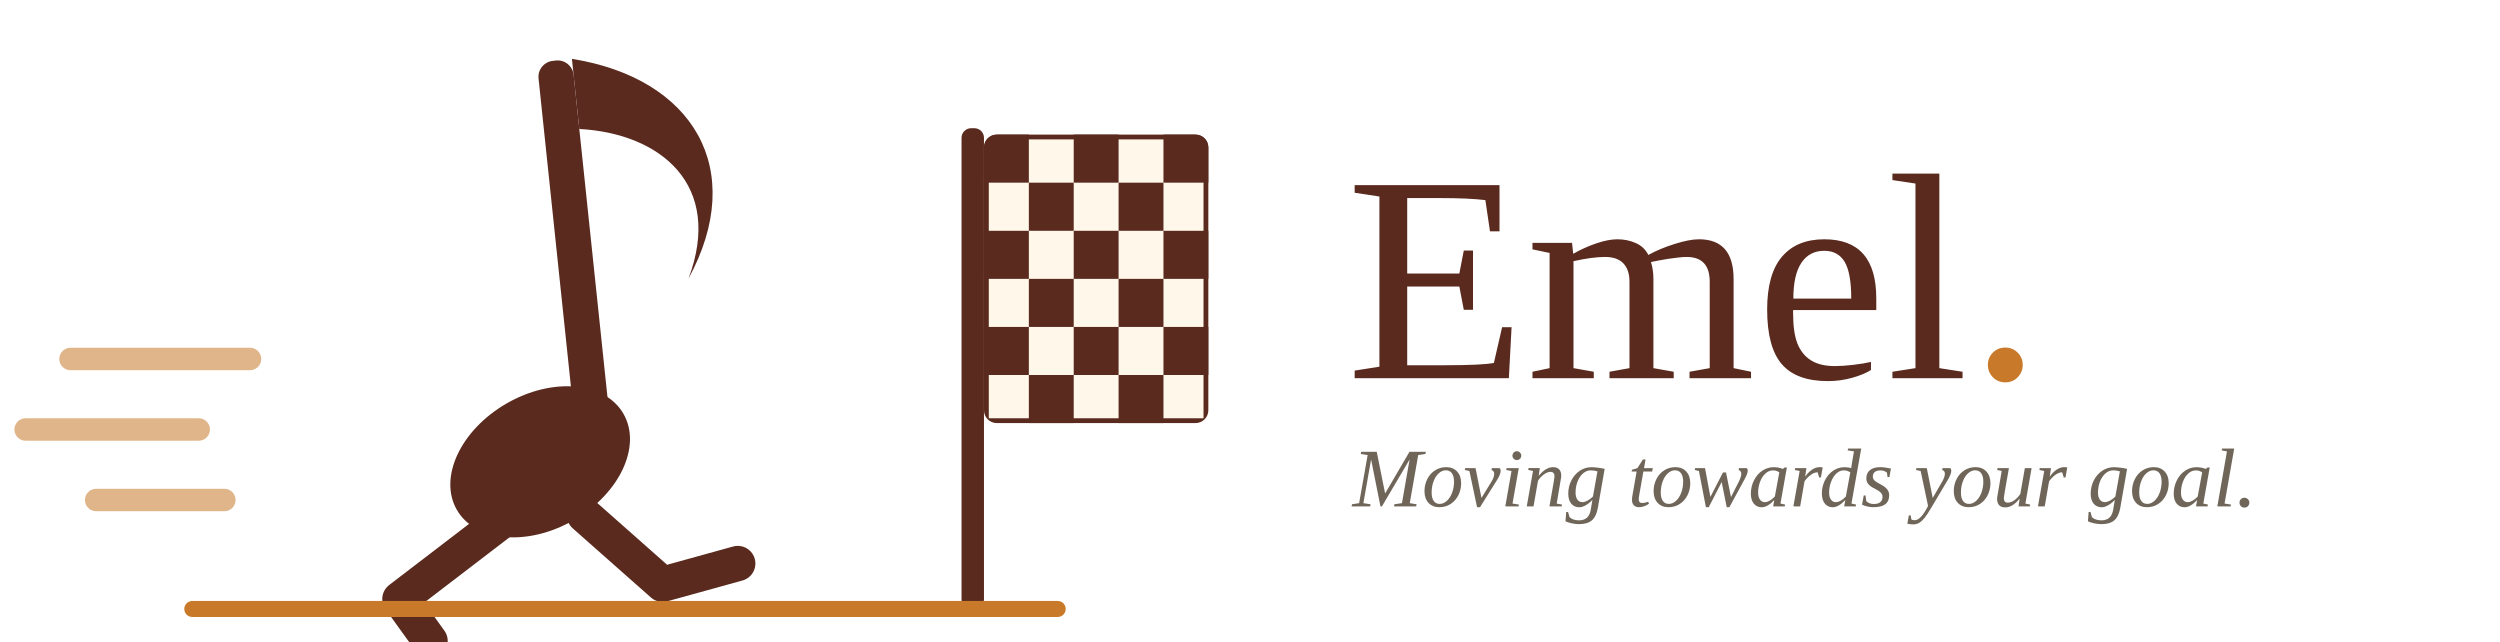
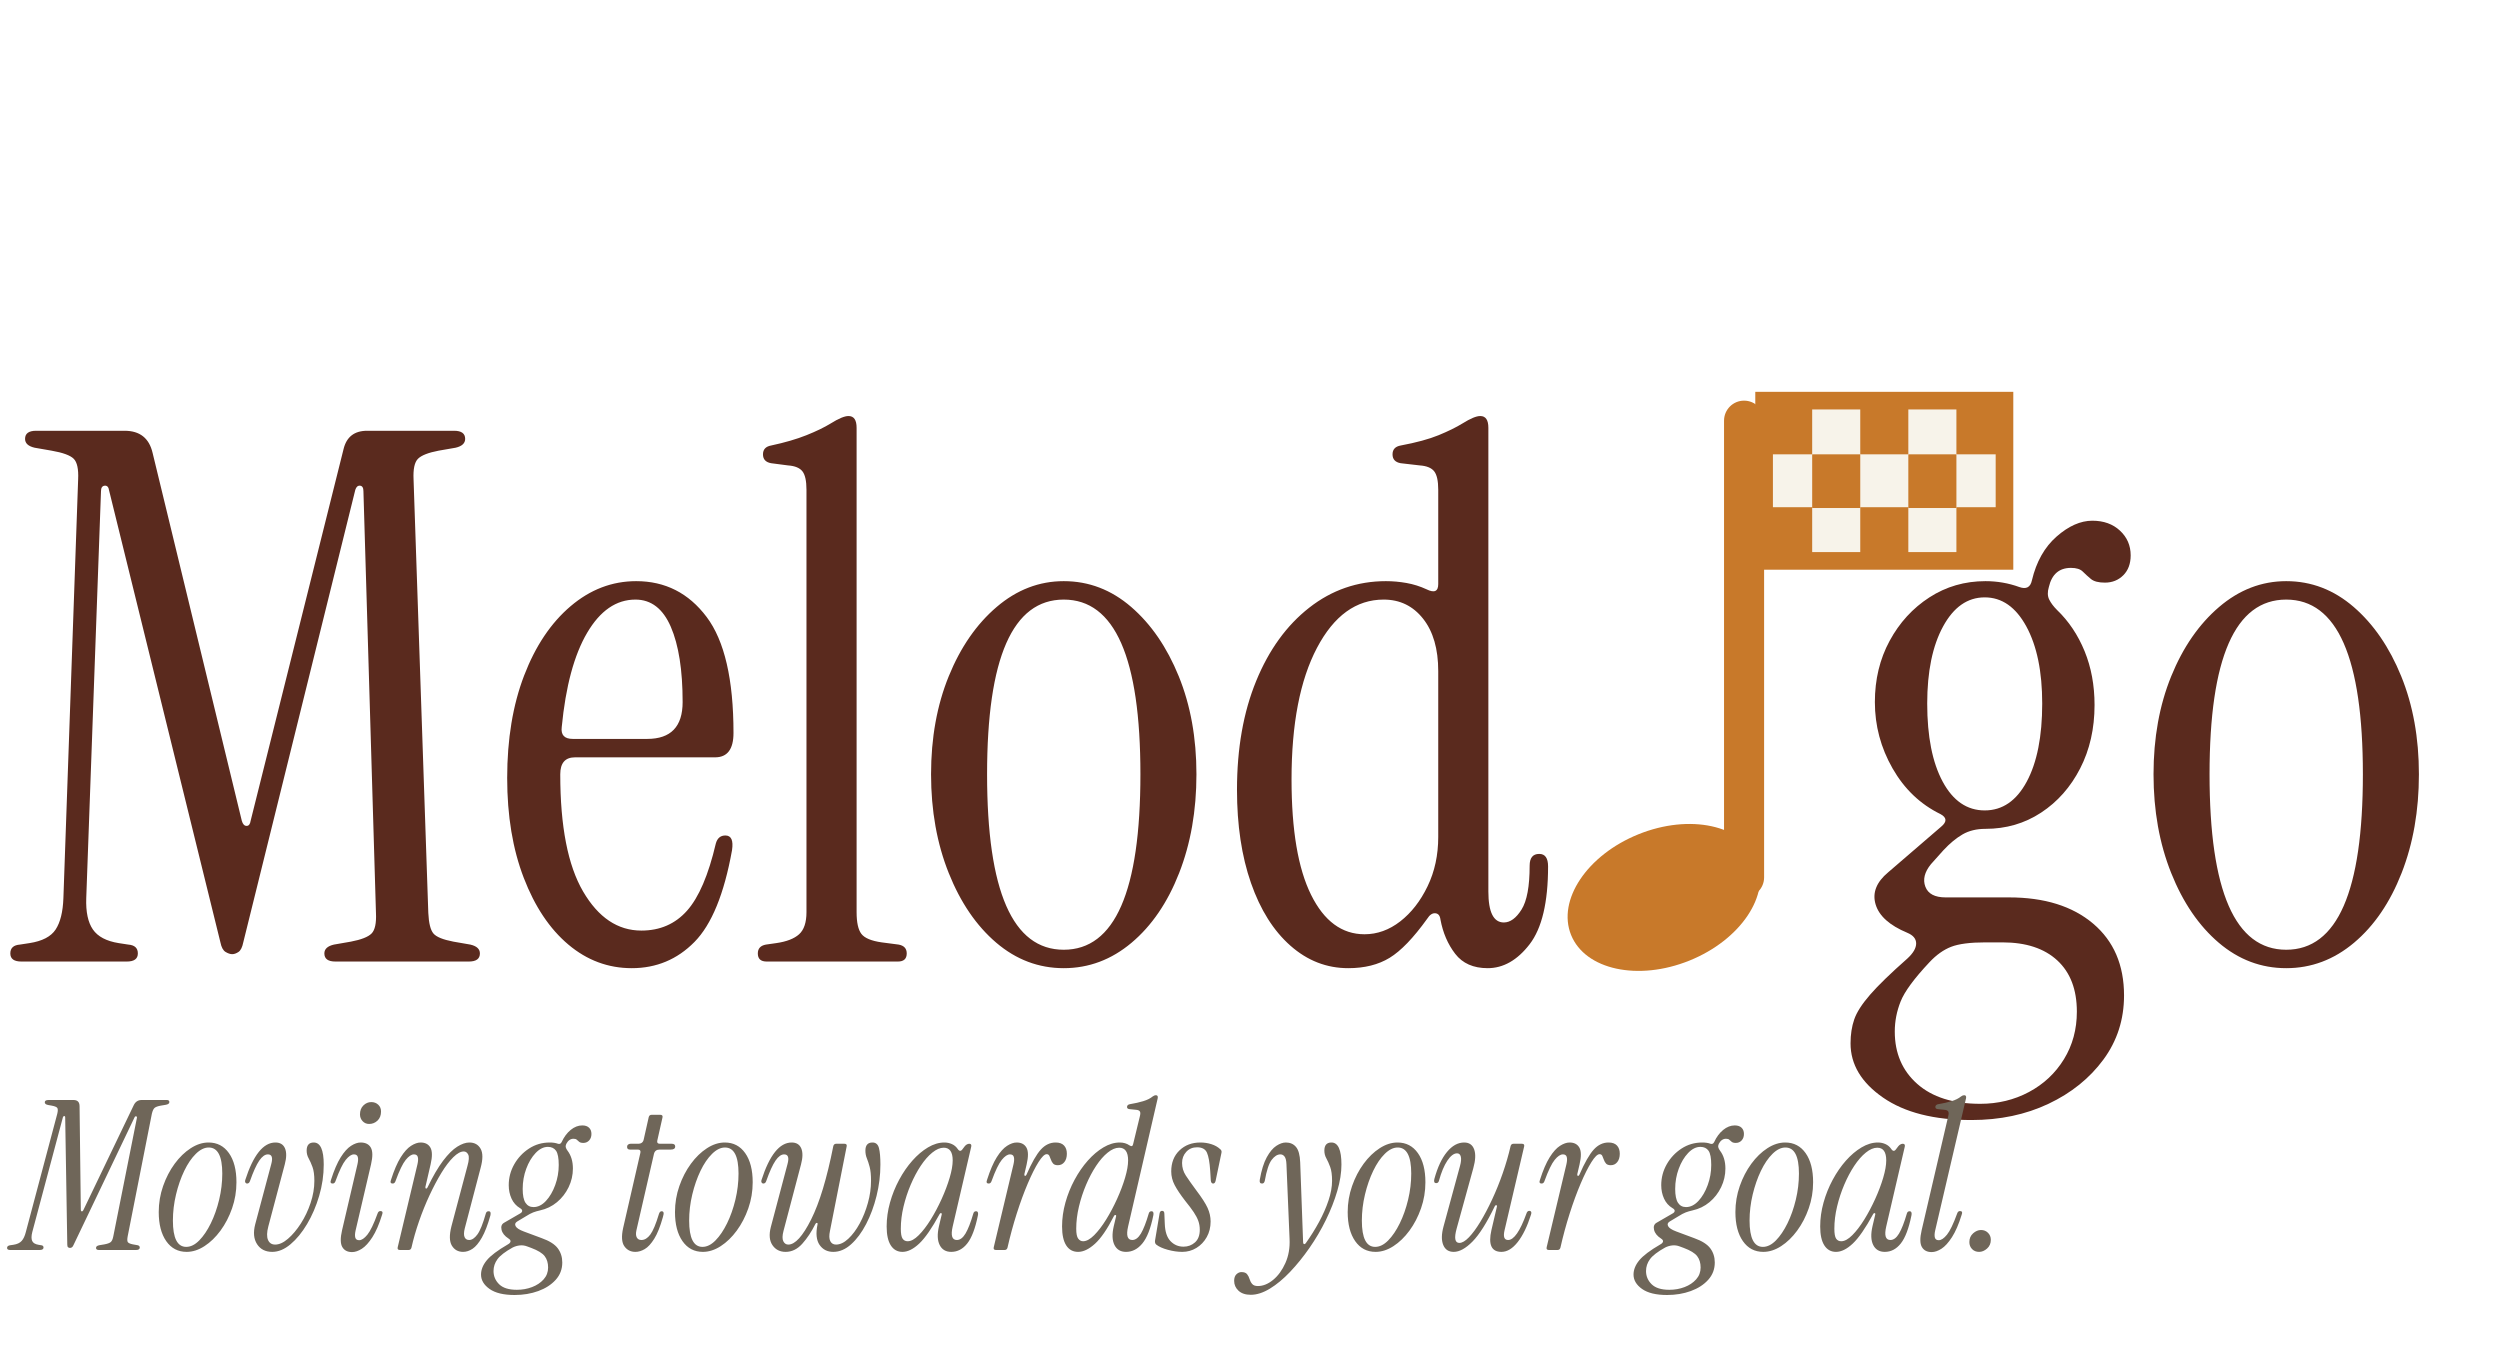
- <svg xmlns="http://www.w3.org/2000/svg" viewBox="0 0 780 200" width="780" height="200" role="img" aria-label="Emel: a musical note running towards a finish line">
-   <defs>
-     <clipPath id="flagclip">
-       <rect x="0" y="0" width="70" height="90" rx="4" />
-     </clipPath>
-   </defs>
-   <g stroke="#C8792A" stroke-width="7" stroke-linecap="round" opacity=".55">
-     <line x1="22" y1="112" x2="78" y2="112" />
-     <line x1="8" y1="134" x2="62" y2="134" />
-     <line x1="30" y1="156" x2="70" y2="156" />
-   </g>
-   <g transform="translate(150 140) rotate(-6)">
-     <rect x="30" y="-118" width="11" height="128" rx="5" fill="#5A2A1E" />
-     <path d="M41 -118 C 78 -108, 92 -78, 70 -46 C 84 -74, 66 -92, 41 -96 Z" fill="#5A2A1E" />
-     <ellipse cx="18" cy="6" rx="30" ry="21" transform="rotate(-24 18 6)" fill="#5A2A1E" />
-     <path d="M6 22 L -30 44 L -22 58" fill="none" stroke="#5A2A1E" stroke-width="11" stroke-linecap="round" stroke-linejoin="round" />
-     <path d="M30 24 L 52 48 L 76 44" fill="none" stroke="#5A2A1E" stroke-width="11" stroke-linecap="round" stroke-linejoin="round" />
-   </g>
-   <g transform="translate(300 40)">
-     <rect x="0" y="0" width="7" height="150" rx="3" fill="#5A2A1E" />
-     <g transform="translate(7 2)" clip-path="url(#flagclip)">
-       <rect width="70" height="90" fill="#FFF7EA" />
-       <g fill="#5A2A1E">
-         <rect x="0" y="0" width="14" height="15" />
-         <rect x="28" y="0" width="14" height="15" />
-         <rect x="56" y="0" width="14" height="15" />
-         <rect x="14" y="15" width="14" height="15" />
-         <rect x="42" y="15" width="14" height="15" />
-         <rect x="0" y="30" width="14" height="15" />
-         <rect x="28" y="30" width="14" height="15" />
-         <rect x="56" y="30" width="14" height="15" />
-         <rect x="14" y="45" width="14" height="15" />
-         <rect x="42" y="45" width="14" height="15" />
-         <rect x="0" y="60" width="14" height="15" />
-         <rect x="28" y="60" width="14" height="15" />
-         <rect x="56" y="60" width="14" height="15" />
-         <rect x="14" y="75" width="14" height="15" />
-         <rect x="42" y="75" width="14" height="15" />
+ <svg xmlns="http://www.w3.org/2000/svg" viewBox="0 0 312 170" width="312" height="170" role="img" aria-label="Melodigo. Moving towards your goal.">
+   <path d="M28.98 119.08Q28.612 119.08 28.152 118.804Q27.692 118.528 27.508 117.608L13.616 61.212Q13.524 60.568 13.064 60.614Q12.604 60.66 12.604 61.304L10.764 112.088Q10.672 114.664 11.592 115.998Q12.512 117.332 14.812 117.7L16.008 117.884Q17.204 117.976 17.204 118.988Q17.204 120.0 15.824 120.0H2.668Q1.288 120.0 1.288 118.988Q1.288 117.976 2.484 117.884L3.68 117.7Q6.072 117.332 6.946 115.998Q7.82 114.664 7.912 112.088L9.752 59.832Q9.844 57.9 9.2 57.256Q8.556 56.612 6.44 56.244L4.324 55.876Q3.128 55.6 3.128 54.772Q3.128 53.76 4.508 53.76H15.548Q18.4 53.76 19.044 56.52L30.176 102.428Q30.36 103.072 30.774 103.072Q31.188 103.072 31.28 102.428L42.872 56.06Q43.424 53.76 45.816 53.76H56.672Q58.052 53.76 58.052 54.772Q58.052 55.6 56.856 55.876L54.74 56.244Q52.808 56.612 52.164 57.256Q51.52 57.9 51.612 59.832L53.452 113.928Q53.544 115.86 54.096 116.504Q54.648 117.148 56.58 117.516L58.696 117.884Q59.892 118.16 59.892 118.988Q59.892 120.0 58.512 120.0H41.86Q40.48 120.0 40.48 118.988Q40.48 118.16 41.676 117.884L43.792 117.516Q45.724 117.148 46.368 116.504Q47.012 115.86 46.92 113.928L45.356 61.304Q45.356 60.66 44.942 60.614Q44.528 60.568 44.344 61.12L30.36 117.608Q30.176 118.528 29.762 118.804Q29.348 119.08 28.98 119.08Z M78.844 120.828Q74.428 120.828 70.932 117.884Q67.436 114.94 65.366 109.558Q63.296 104.176 63.296 97.092Q63.296 89.824 65.412 84.304Q67.528 78.784 71.208 75.656Q74.888 72.528 79.396 72.528Q84.824 72.528 88.182 76.99Q91.54 81.452 91.54 91.48Q91.54 94.516 89.24 94.516H71.76Q69.92 94.516 69.92 96.632Q69.92 106.384 72.772 111.26Q75.624 116.136 80.04 116.136Q83.536 116.136 85.744 113.652Q87.952 111.168 89.332 105.28Q89.608 104.268 90.528 104.268Q91.632 104.268 91.356 106.108Q89.884 114.296 86.664 117.562Q83.444 120.828 78.844 120.828ZM71.484 92.216H80.776Q85.192 92.216 85.192 87.616Q85.192 81.636 83.72 78.232Q82.248 74.828 79.304 74.828Q75.716 74.828 73.278 78.968Q70.84 83.108 70.104 90.744Q69.92 92.216 71.484 92.216Z M95.68 120.0Q94.576 120.0 94.576 118.988Q94.576 118.068 95.588 117.884L96.876 117.7Q98.808 117.424 99.728 116.596Q100.648 115.768 100.648 113.836V61.12Q100.648 59.464 100.142 58.82Q99.636 58.176 98.348 58.084L96.232 57.808Q95.22 57.624 95.22 56.704Q95.22 55.784 96.232 55.6Q98.808 55.048 100.648 54.312Q102.488 53.576 103.684 52.84Q105.156 51.92 105.892 51.92Q106.904 51.92 106.904 53.392V113.836Q106.904 115.768 107.502 116.55Q108.1 117.332 110.032 117.608L112.148 117.884Q113.16 118.068 113.16 118.988Q113.16 120.0 112.056 120.0Z M132.756 120.828Q128.064 120.828 124.338 117.654Q120.612 114.48 118.404 108.96Q116.196 103.44 116.196 96.632Q116.196 89.824 118.404 84.396Q120.612 78.968 124.384 75.748Q128.156 72.528 132.756 72.528Q137.448 72.528 141.174 75.748Q144.9 78.968 147.108 84.396Q149.316 89.824 149.316 96.632Q149.316 103.44 147.154 108.96Q144.992 114.48 141.22 117.654Q137.448 120.828 132.756 120.828ZM132.756 118.528Q142.324 118.528 142.324 96.632Q142.324 74.828 132.756 74.828Q123.188 74.828 123.188 96.632Q123.188 118.528 132.756 118.528Z M168.268 120.828Q164.22 120.828 161.046 118.022Q157.872 115.216 156.124 110.202Q154.376 105.188 154.376 98.564Q154.376 90.836 156.768 84.994Q159.16 79.152 163.392 75.84Q167.624 72.528 172.96 72.528Q174.248 72.528 175.536 72.758Q176.824 72.988 178.02 73.54Q179.492 74.276 179.492 72.896V61.12Q179.492 59.464 178.986 58.82Q178.48 58.176 177.192 58.084L174.8 57.808Q173.788 57.624 173.788 56.704Q173.788 55.784 174.8 55.6Q177.744 55.048 179.538 54.312Q181.332 53.576 182.528 52.84Q184.0 51.92 184.736 51.92Q185.748 51.92 185.748 53.392V111.26Q185.748 115.124 187.68 115.124Q188.876 115.124 189.888 113.514Q190.9 111.904 190.9 108.04Q190.9 106.568 192.096 106.568Q193.2 106.568 193.2 108.132Q193.2 114.848 190.9 117.838Q188.6 120.828 185.656 120.828Q182.988 120.828 181.608 119.034Q180.228 117.24 179.768 114.756Q179.676 114.02 179.124 113.974Q178.572 113.928 178.112 114.664Q175.536 118.252 173.42 119.54Q171.304 120.828 168.268 120.828ZM170.292 116.596Q172.684 116.596 174.754 114.986Q176.824 113.376 178.158 110.616Q179.492 107.856 179.492 104.452V83.752Q179.492 79.612 177.606 77.22Q175.72 74.828 172.684 74.828Q167.532 74.828 164.358 80.854Q161.184 86.88 161.184 97.276Q161.184 106.752 163.622 111.674Q166.06 116.596 170.292 116.596Z" fill="#5A2A1E" />
+   <g transform="translate(195.66 120.00) scale(1)">
+     <ellipse cx="12" cy="-8" rx="12.5" ry="8.5" transform="rotate(-22 12 -8)" fill="#C8792A" />
+     <rect x="19.5" y="-70" width="5" height="62" rx="2.5" fill="#C8792A" />
+     <g transform="translate(24.5 -70)">
+       <rect width="30" height="20" fill="#F7F3EA" stroke="#C8792A" stroke-width="2.2" />
+       <g fill="#C8792A">
+         <rect x="0" y="0" width="6" height="6.7" />
+         <rect x="12" y="0" width="6" height="6.7" />
+         <rect x="24" y="0" width="6" height="6.7" />
+         <rect x="6" y="6.7" width="6" height="6.7" />
+         <rect x="18" y="6.7" width="6" height="6.7" />
+         <rect x="0" y="13.3" width="6" height="6.7" />
+         <rect x="12" y="13.3" width="6" height="6.7" />
+         <rect x="24" y="13.3" width="6" height="6.7" />
      </g>
-       <rect width="70" height="90" fill="none" stroke="#5A2A1E" stroke-width="3" />
    </g>
  </g>
-   <line x1="60" y1="190" x2="330" y2="190" stroke="#C8792A" stroke-width="5" stroke-linecap="round" />
-   <text x="420" y="118" font-family="'Instrument Serif', Georgia, 'Times New Roman', serif" font-size="92" fill="#5A2A1E">Emel<tspan fill="#C8792A">.</tspan>
-   </text>
-   <text x="422" y="158" font-family="'Instrument Serif', Georgia, 'Times New Roman', serif" font-style="italic" font-size="26" fill="#6F6659">Moving towards your goal.</text>
+   <path d="M246.036 139.78Q239.044 139.78 234.996 136.974Q230.948 134.168 230.948 130.212Q230.948 128.556 231.408 127.222Q231.868 125.888 233.386 124.14Q234.904 122.392 238.032 119.632Q239.136 118.62 239.136 117.746Q239.136 116.872 238.032 116.412Q234.72 115.032 234.076 112.87Q233.432 110.708 235.64 108.868L242.264 103.164Q243.368 102.244 242.172 101.6Q238.4 99.76 236.192 95.896Q233.984 92.032 233.984 87.616Q233.984 83.384 235.824 79.98Q237.664 76.576 240.792 74.552Q243.92 72.528 247.784 72.528Q249.992 72.528 252.016 73.264Q253.304 73.724 253.58 72.436Q254.408 68.94 256.662 66.962Q258.916 64.984 261.124 64.984Q263.24 64.984 264.574 66.226Q265.908 67.468 265.908 69.308Q265.908 70.872 264.988 71.792Q264.068 72.712 262.688 72.712Q261.492 72.712 260.94 72.252Q260.388 71.792 259.928 71.332Q259.468 70.872 258.456 70.872Q256.248 70.872 255.696 73.264Q255.42 74.184 255.742 74.828Q256.064 75.472 256.708 76.116Q258.916 78.232 260.158 81.268Q261.4 84.304 261.4 87.984Q261.4 92.4 259.606 95.896Q257.812 99.392 254.73 101.416Q251.648 103.44 247.784 103.44Q246.128 103.44 244.932 104.13Q243.736 104.82 242.54 106.108L240.976 107.856Q239.78 109.328 240.286 110.662Q240.792 111.996 242.816 111.996H250.728Q257.352 111.996 261.216 115.262Q265.08 118.528 265.08 124.232Q265.08 128.74 262.504 132.236Q259.928 135.732 255.65 137.756Q251.372 139.78 246.036 139.78ZM247.692 101.14Q251.004 101.14 252.936 97.552Q254.868 93.964 254.868 87.8Q254.868 81.82 252.89 78.186Q250.912 74.552 247.692 74.552Q244.472 74.552 242.494 78.186Q240.516 81.82 240.516 87.8Q240.516 93.964 242.448 97.552Q244.38 101.14 247.692 101.14ZM247.14 137.756Q250.452 137.756 253.212 136.284Q255.972 134.812 257.582 132.19Q259.192 129.568 259.192 126.256Q259.192 122.116 256.754 119.862Q254.316 117.608 249.9 117.608H247.784Q244.932 117.608 243.506 118.16Q242.08 118.712 240.792 120.092Q237.94 123.128 237.204 124.968Q236.468 126.808 236.468 128.74Q236.468 132.788 239.274 135.272Q242.08 137.756 247.14 137.756Z M285.32 120.828Q280.628 120.828 276.902 117.654Q273.176 114.48 270.968 108.96Q268.76 103.44 268.76 96.632Q268.76 89.824 270.968 84.396Q273.176 78.968 276.948 75.748Q280.72 72.528 285.32 72.528Q290.012 72.528 293.738 75.748Q297.464 78.968 299.672 84.396Q301.88 89.824 301.88 96.632Q301.88 103.44 299.718 108.96Q297.556 114.48 293.784 117.654Q290.012 120.828 285.32 120.828ZM285.32 118.528Q294.888 118.528 294.888 96.632Q294.888 74.828 285.32 74.828Q275.752 74.828 275.752 96.632Q275.752 118.528 285.32 118.528Z" fill="#5A2A1E" />
+   <path d="M8.734 155.74Q8.604 155.74 8.5 155.662Q8.396 155.584 8.396 155.324L8.136 139.464Q8.136 139.282 8.019 139.282Q7.902 139.282 7.85 139.438L4.028 153.764Q3.846 154.492 4.015 154.869Q4.184 155.246 4.808 155.35L5.12 155.402Q5.432 155.428 5.432 155.688Q5.432 156.0 4.938 156.0H1.272Q0.882 156.0 0.882 155.74Q0.882 155.454 1.298 155.402L1.662 155.35Q2.364 155.246 2.702 154.869Q3.04 154.492 3.222 153.764L7.148 138.996Q7.278 138.45 7.148 138.268Q7.018 138.086 6.446 137.982L6.004 137.904Q5.588 137.826 5.588 137.566Q5.588 137.28 6.056 137.28H9.176Q9.93 137.28 9.93 138.06L10.086 150.982Q10.086 151.164 10.203 151.177Q10.32 151.19 10.398 151.034L16.69 137.93Q17.002 137.28 17.678 137.28H20.824Q21.136 137.28 21.136 137.54Q21.136 137.8 20.694 137.878L20.07 137.982Q19.498 138.086 19.29 138.268Q19.082 138.45 18.952 138.996L15.936 154.284Q15.832 154.83 15.949 155.012Q16.066 155.194 16.586 155.298L17.028 155.376Q17.288 155.402 17.366 155.493Q17.444 155.584 17.444 155.688Q17.444 156.0 16.976 156.0H12.348Q11.984 156.0 11.984 155.74Q11.984 155.48 12.4 155.402L13.024 155.298Q13.596 155.194 13.817 155.012Q14.038 154.83 14.142 154.284L17.08 139.542Q17.132 139.36 17.002 139.321Q16.872 139.282 16.794 139.438L9.202 155.324Q9.098 155.584 8.981 155.662Q8.864 155.74 8.734 155.74Z M23.294 156.234Q21.682 156.234 20.746 154.895Q19.81 153.556 19.81 151.268Q19.81 149.578 20.356 148.018Q20.902 146.458 21.799 145.236Q22.696 144.014 23.801 143.299Q24.906 142.584 26.024 142.584Q27.636 142.584 28.572 143.91Q29.508 145.236 29.508 147.55Q29.508 149.24 28.962 150.8Q28.416 152.36 27.519 153.582Q26.622 154.804 25.517 155.519Q24.412 156.234 23.294 156.234ZM23.242 155.61Q24.074 155.61 24.867 154.804Q25.66 153.998 26.31 152.672Q26.96 151.346 27.35 149.721Q27.74 148.096 27.74 146.458Q27.74 143.208 26.05 143.208Q25.244 143.208 24.438 144.001Q23.632 144.794 22.995 146.12Q22.358 147.446 21.968 149.071Q21.578 150.696 21.578 152.334Q21.578 155.61 23.242 155.61Z M33.98 156.234Q32.706 156.234 32.082 155.272Q31.458 154.31 31.848 152.802L33.85 145.288Q34.188 144.066 33.434 144.066Q32.888 144.066 32.355 144.846Q31.822 145.626 31.198 147.394Q31.094 147.706 30.834 147.706Q30.704 147.706 30.626 147.589Q30.548 147.472 30.6 147.29Q32.108 142.584 34.37 142.584Q35.254 142.584 35.566 143.312Q35.878 144.04 35.54 145.314L33.486 153.062Q33.2 154.154 33.447 154.739Q33.694 155.324 34.344 155.324Q35.098 155.324 35.943 154.596Q36.788 153.868 37.542 152.698Q38.296 151.528 38.764 150.124Q39.232 148.72 39.232 147.368Q39.232 146.276 38.998 145.639Q38.764 145.002 38.517 144.56Q38.27 144.118 38.27 143.598Q38.27 142.584 39.154 142.584Q40.402 142.584 40.402 145.34Q40.402 147.316 39.83 149.253Q39.258 151.19 38.322 152.763Q37.386 154.336 36.255 155.285Q35.124 156.234 33.98 156.234Z M46.07 140.27Q45.576 140.27 45.251 139.919Q44.926 139.568 44.926 139.074Q44.926 138.372 45.355 137.956Q45.784 137.54 46.33 137.54Q46.85 137.54 47.201 137.865Q47.552 138.19 47.552 138.71Q47.552 139.438 47.11 139.854Q46.668 140.27 46.07 140.27ZM43.938 156.26Q43.08 156.26 42.716 155.623Q42.352 154.986 42.69 153.53L44.614 145.288Q44.744 144.716 44.653 144.391Q44.562 144.066 44.172 144.066Q43.704 144.066 43.145 144.755Q42.586 145.444 41.884 147.368Q41.78 147.706 41.52 147.706Q41.13 147.706 41.312 147.238Q41.884 145.444 42.521 144.43Q43.158 143.416 43.808 143.0Q44.458 142.584 45.004 142.584Q45.914 142.584 46.278 143.221Q46.642 143.858 46.304 145.314L44.38 153.556Q44.25 154.128 44.341 154.453Q44.432 154.778 44.822 154.778Q45.29 154.778 45.849 154.089Q46.408 153.4 47.11 151.476Q47.214 151.138 47.474 151.138Q47.864 151.138 47.682 151.606Q47.136 153.374 46.473 154.401Q45.81 155.428 45.16 155.844Q44.51 156.26 43.938 156.26Z M49.632 155.662 52.102 145.288Q52.232 144.716 52.141 144.391Q52.05 144.066 51.66 144.066Q51.192 144.066 50.633 144.755Q50.074 145.444 49.372 147.368Q49.268 147.706 49.008 147.706Q48.618 147.706 48.8 147.238Q49.372 145.444 50.009 144.43Q50.646 143.416 51.296 143.0Q51.946 142.584 52.492 142.584Q53.35 142.584 53.714 143.221Q54.078 143.858 53.74 145.314L53.09 148.122Q53.064 148.304 53.168 148.33Q53.272 148.356 53.35 148.2Q54.364 146.094 55.3 144.859Q56.236 143.624 57.068 143.104Q57.9 142.584 58.576 142.584Q59.538 142.584 59.98 143.364Q60.422 144.144 59.98 145.756L58.004 153.296Q57.822 154.024 57.978 154.388Q58.134 154.752 58.55 154.752Q59.07 154.752 59.577 154.063Q60.084 153.374 60.63 151.45Q60.708 151.164 60.968 151.164Q61.176 151.164 61.215 151.32Q61.254 151.476 61.202 151.684Q60.708 153.452 60.136 154.453Q59.564 155.454 58.979 155.844Q58.394 156.234 57.796 156.234Q56.86 156.234 56.392 155.454Q55.924 154.674 56.34 153.036L58.342 145.496Q58.628 144.482 58.433 144.092Q58.238 143.702 57.874 143.702Q57.302 143.702 56.574 144.417Q55.846 145.132 55.092 146.367Q54.338 147.602 53.61 149.162Q52.882 150.722 52.297 152.412Q51.712 154.102 51.348 155.714Q51.27 156.0 50.984 156.0H49.918Q49.554 156.0 49.632 155.662Z M64.218 161.616Q62.164 161.616 61.098 160.862Q60.032 160.108 60.032 159.068Q60.032 158.158 60.747 157.287Q61.462 156.416 63.386 155.298Q63.672 155.142 63.711 154.947Q63.75 154.752 63.464 154.57Q62.736 154.102 62.593 153.478Q62.45 152.854 62.918 152.594L64.894 151.45Q65.154 151.32 65.167 151.125Q65.18 150.93 64.894 150.774Q64.192 150.358 63.841 149.591Q63.49 148.824 63.49 147.914Q63.49 146.51 64.179 145.301Q64.868 144.092 66.025 143.338Q67.182 142.584 68.612 142.584Q69.21 142.584 69.626 142.74Q69.938 142.844 70.094 142.532Q70.536 141.57 71.225 141.011Q71.914 140.452 72.668 140.452Q73.214 140.452 73.513 140.738Q73.812 141.024 73.812 141.518Q73.812 142.012 73.526 142.324Q73.24 142.636 72.798 142.636Q72.46 142.636 72.291 142.506Q72.122 142.376 71.992 142.246Q71.862 142.116 71.576 142.116Q71.004 142.116 70.666 142.766Q70.562 143.0 70.614 143.195Q70.666 143.39 70.822 143.598Q71.498 144.482 71.498 145.834Q71.498 147.056 70.965 148.161Q70.432 149.266 69.509 150.033Q68.586 150.8 67.39 151.06Q66.922 151.164 66.545 151.307Q66.168 151.45 65.596 151.814L64.556 152.438Q64.166 152.672 64.348 153.023Q64.53 153.374 65.362 153.686L67.598 154.518Q69.054 155.038 69.613 155.792Q70.172 156.546 70.172 157.56Q70.172 158.808 69.353 159.718Q68.534 160.628 67.182 161.122Q65.83 161.616 64.218 161.616ZM65.232 148.382Q65.232 149.578 65.583 150.111Q65.934 150.644 66.584 150.644Q67.416 150.644 68.131 149.877Q68.846 149.11 69.288 147.901Q69.73 146.692 69.73 145.392Q69.73 144.092 69.392 143.611Q69.054 143.13 68.378 143.13Q67.572 143.13 66.844 143.897Q66.116 144.664 65.674 145.86Q65.232 147.056 65.232 148.382ZM64.504 160.966Q65.518 160.966 66.402 160.628Q67.286 160.29 67.845 159.666Q68.404 159.042 68.404 158.184Q68.404 157.326 67.975 156.767Q67.546 156.208 66.298 155.74L65.804 155.558Q65.336 155.376 64.868 155.428Q64.4 155.48 63.984 155.688Q62.58 156.468 62.086 157.144Q61.592 157.82 61.592 158.626Q61.592 159.588 62.294 160.277Q62.996 160.966 64.504 160.966Z M79.298 156.234Q78.414 156.234 77.92 155.532Q77.426 154.83 77.764 153.27L79.922 143.858Q80.0 143.468 79.61 143.468H78.622Q78.258 143.468 78.258 143.13Q78.258 142.948 78.388 142.844Q78.518 142.74 78.7 142.74H79.636Q80.234 142.74 80.338 142.194L80.962 139.412Q81.04 139.126 81.326 139.126H82.392Q82.756 139.126 82.678 139.464L82.028 142.35Q81.95 142.74 82.34 142.74H83.822Q84.264 142.74 84.264 143.078Q84.264 143.468 83.718 143.468H82.314Q81.742 143.468 81.612 144.014L79.428 153.53Q79.298 154.102 79.467 154.427Q79.636 154.752 80.052 154.752Q80.65 154.752 81.157 154.076Q81.664 153.4 82.236 151.502Q82.34 151.164 82.574 151.164Q82.756 151.164 82.808 151.32Q82.86 151.476 82.73 151.892Q82.236 153.66 81.651 154.596Q81.066 155.532 80.468 155.883Q79.87 156.234 79.298 156.234Z M87.722 156.234Q86.11 156.234 85.174 154.895Q84.238 153.556 84.238 151.268Q84.238 149.578 84.784 148.018Q85.33 146.458 86.227 145.236Q87.124 144.014 88.229 143.299Q89.334 142.584 90.452 142.584Q92.064 142.584 93.0 143.91Q93.936 145.236 93.936 147.55Q93.936 149.24 93.39 150.8Q92.844 152.36 91.947 153.582Q91.05 154.804 89.945 155.519Q88.84 156.234 87.722 156.234ZM87.67 155.61Q88.502 155.61 89.295 154.804Q90.088 153.998 90.738 152.672Q91.388 151.346 91.778 149.721Q92.168 148.096 92.168 146.458Q92.168 143.208 90.478 143.208Q89.672 143.208 88.866 144.001Q88.06 144.794 87.423 146.12Q86.786 147.446 86.396 149.071Q86.006 150.696 86.006 152.334Q86.006 155.61 87.67 155.61Z M98.044 156.234Q96.978 156.234 96.406 155.402Q95.834 154.57 96.198 153.14L98.278 145.288Q98.616 144.066 97.862 144.066Q97.316 144.066 96.783 144.846Q96.25 145.626 95.626 147.394Q95.522 147.706 95.262 147.706Q95.132 147.706 95.054 147.589Q94.976 147.472 95.028 147.29Q96.536 142.584 98.798 142.584Q99.682 142.584 99.994 143.312Q100.306 144.04 99.968 145.314L97.784 153.608Q97.55 154.492 97.758 154.908Q97.966 155.324 98.382 155.324Q99.656 155.324 101.229 152.191Q102.802 149.058 103.998 143.026Q104.076 142.74 104.362 142.74H105.376Q105.74 142.74 105.662 143.078L103.582 153.608Q103.4 154.466 103.621 154.895Q103.842 155.324 104.336 155.324Q105.09 155.324 105.87 154.596Q106.65 153.868 107.287 152.698Q107.924 151.528 108.314 150.124Q108.704 148.72 108.704 147.368Q108.704 146.276 108.535 145.639Q108.366 145.002 108.184 144.56Q108.002 144.118 108.002 143.598Q108.002 142.584 108.886 142.584Q109.51 142.584 109.692 143.273Q109.874 143.962 109.874 145.34Q109.874 147.316 109.393 149.253Q108.912 151.19 108.093 152.763Q107.274 154.336 106.221 155.285Q105.168 156.234 103.998 156.234Q102.88 156.234 102.282 155.363Q101.684 154.492 102.022 152.828Q102.074 152.646 101.957 152.62Q101.84 152.594 101.762 152.75Q101.034 154.206 100.124 155.22Q99.214 156.234 98.044 156.234Z M112.63 156.234Q111.694 156.234 111.174 155.428Q110.654 154.622 110.654 153.062Q110.654 151.58 111.07 150.085Q111.486 148.59 112.214 147.238Q112.942 145.886 113.865 144.846Q114.788 143.806 115.815 143.195Q116.842 142.584 117.856 142.584Q118.35 142.584 118.792 142.779Q119.234 142.974 119.52 143.39Q119.676 143.624 119.832 143.624Q119.988 143.624 120.144 143.39Q120.43 142.974 120.612 142.857Q120.794 142.74 120.95 142.74Q121.288 142.74 121.21 143.104L118.896 153.062Q118.506 154.752 119.416 154.752Q120.014 154.752 120.495 153.946Q120.976 153.14 121.47 151.45Q121.548 151.164 121.808 151.164Q121.99 151.164 122.042 151.32Q122.094 151.476 122.042 151.684Q121.548 154.128 120.716 155.181Q119.884 156.234 118.714 156.234Q117.7 156.234 117.271 155.376Q116.842 154.518 117.18 153.036L117.518 151.606Q117.57 151.424 117.453 151.398Q117.336 151.372 117.258 151.528Q115.828 154.154 114.723 155.194Q113.618 156.234 112.63 156.234ZM113.28 154.908Q113.904 154.908 114.658 154.154Q115.412 153.4 116.153 152.204Q116.894 151.008 117.518 149.63Q118.142 148.252 118.519 146.978Q118.896 145.704 118.896 144.82Q118.896 143.234 117.778 143.234Q117.102 143.234 116.348 143.845Q115.594 144.456 114.905 145.496Q114.216 146.536 113.657 147.849Q113.098 149.162 112.76 150.579Q112.422 151.996 112.422 153.348Q112.422 154.258 112.643 154.583Q112.864 154.908 113.28 154.908Z M124.304 156.0Q123.94 156.0 124.018 155.662L126.488 145.288Q126.618 144.716 126.527 144.391Q126.436 144.066 126.046 144.066Q125.578 144.066 125.019 144.755Q124.46 145.444 123.758 147.368Q123.654 147.706 123.394 147.706Q123.004 147.706 123.186 147.238Q123.758 145.444 124.395 144.43Q125.032 143.416 125.682 143.0Q126.332 142.584 126.878 142.584Q127.736 142.584 128.1 143.221Q128.464 143.858 128.126 145.314L127.84 146.536Q127.814 146.718 127.918 146.744Q128.022 146.77 128.1 146.614Q129.088 144.352 129.894 143.468Q130.7 142.584 131.74 142.584Q132.442 142.584 132.793 142.961Q133.144 143.338 133.144 143.988Q133.144 144.638 132.832 145.028Q132.52 145.418 132.026 145.418Q131.61 145.418 131.428 145.21Q131.246 145.002 131.155 144.729Q131.064 144.456 130.96 144.248Q130.856 144.04 130.622 144.04Q130.232 144.04 129.608 145.028Q128.984 146.016 128.269 147.693Q127.554 149.37 126.891 151.45Q126.228 153.53 125.734 155.714Q125.656 156.0 125.37 156.0Z M134.548 156.234Q133.586 156.234 133.066 155.428Q132.546 154.622 132.546 153.062Q132.546 151.58 132.962 150.085Q133.378 148.59 134.106 147.238Q134.834 145.886 135.757 144.846Q136.68 143.806 137.707 143.195Q138.734 142.584 139.748 142.584Q140.45 142.584 140.97 142.948Q141.334 143.182 141.412 142.792L142.244 139.36Q142.374 138.892 142.257 138.71Q142.14 138.528 141.776 138.502L140.996 138.424Q140.606 138.398 140.658 138.086Q140.71 137.852 141.022 137.8Q141.958 137.644 142.686 137.423Q143.414 137.202 143.856 136.838Q144.064 136.682 144.246 136.682Q144.558 136.682 144.48 137.072L140.788 153.062Q140.398 154.752 141.308 154.752Q141.906 154.752 142.387 153.946Q142.868 153.14 143.362 151.45Q143.44 151.164 143.7 151.164Q143.882 151.164 143.934 151.32Q143.986 151.476 143.934 151.684Q143.44 154.128 142.569 155.181Q141.698 156.234 140.528 156.234Q139.514 156.234 139.085 155.376Q138.656 154.518 138.994 153.036L139.28 151.84Q139.332 151.658 139.215 151.632Q139.098 151.606 139.02 151.762Q137.772 154.206 136.654 155.22Q135.536 156.234 134.548 156.234ZM135.172 154.908Q135.796 154.908 136.55 154.154Q137.304 153.4 138.045 152.204Q138.786 151.008 139.41 149.63Q140.034 148.252 140.411 146.978Q140.788 145.704 140.788 144.82Q140.788 143.234 139.67 143.234Q138.994 143.234 138.24 143.845Q137.486 144.456 136.797 145.496Q136.108 146.536 135.549 147.849Q134.99 149.162 134.652 150.579Q134.314 151.996 134.314 153.348Q134.314 154.258 134.561 154.583Q134.808 154.908 135.172 154.908Z M147.548 156.234Q146.69 156.234 145.741 155.974Q144.792 155.714 144.298 155.324Q144.116 155.168 144.142 154.856L144.714 151.45Q144.766 151.112 145.026 151.112Q145.312 151.112 145.312 151.476L145.364 152.724Q145.416 154.206 146.079 154.895Q146.742 155.584 147.704 155.584Q148.536 155.584 149.134 155.051Q149.732 154.518 149.732 153.478Q149.732 152.88 149.55 152.373Q149.368 151.866 148.978 151.281Q148.588 150.696 147.912 149.864Q147.028 148.72 146.599 147.901Q146.17 147.082 146.17 146.198Q146.17 144.56 147.197 143.572Q148.224 142.584 149.81 142.584Q150.512 142.584 151.175 142.792Q151.838 143.0 152.28 143.416Q152.514 143.598 152.436 143.884L151.708 147.368Q151.63 147.706 151.396 147.706Q151.162 147.706 151.11 147.342L151.032 146.094Q150.928 144.534 150.629 143.858Q150.33 143.182 149.394 143.182Q148.562 143.182 148.042 143.754Q147.522 144.326 147.522 145.132Q147.522 145.99 147.99 146.705Q148.458 147.42 149.264 148.512Q150.33 149.916 150.707 150.748Q151.084 151.58 151.084 152.438Q151.084 153.53 150.603 154.388Q150.122 155.246 149.316 155.74Q148.51 156.234 147.548 156.234Z M156.102 161.59Q155.114 161.59 154.568 161.083Q154.022 160.576 154.022 159.848Q154.022 159.302 154.308 159.029Q154.594 158.756 154.932 158.756Q155.426 158.756 155.634 159.016Q155.842 159.276 155.946 159.627Q156.05 159.978 156.271 160.238Q156.492 160.498 156.986 160.498Q157.948 160.498 158.884 159.731Q159.82 158.964 160.418 157.625Q161.016 156.286 160.938 154.622L160.548 145.288Q160.522 144.612 160.314 144.339Q160.106 144.066 159.794 144.066Q159.222 144.066 158.702 144.755Q158.182 145.444 157.844 147.368Q157.766 147.706 157.506 147.706Q157.142 147.706 157.22 147.238Q157.532 145.444 158.091 144.43Q158.65 143.416 159.287 143.0Q159.924 142.584 160.47 142.584Q161.276 142.584 161.744 143.143Q162.212 143.702 162.264 145.054L162.628 155.038Q162.628 155.22 162.745 155.259Q162.862 155.298 162.966 155.142Q163.876 153.868 164.617 152.503Q165.358 151.138 165.8 149.812Q166.242 148.486 166.242 147.368Q166.242 146.276 166.008 145.639Q165.774 145.002 165.527 144.56Q165.28 144.118 165.28 143.598Q165.28 142.584 166.164 142.584Q167.412 142.584 167.412 145.34Q167.412 146.848 166.892 148.629Q166.372 150.41 165.475 152.243Q164.578 154.076 163.421 155.74Q162.264 157.404 161.003 158.73Q159.742 160.056 158.481 160.823Q157.22 161.59 156.102 161.59Z M171.676 156.234Q170.064 156.234 169.128 154.895Q168.192 153.556 168.192 151.268Q168.192 149.578 168.738 148.018Q169.284 146.458 170.181 145.236Q171.078 144.014 172.183 143.299Q173.288 142.584 174.406 142.584Q176.018 142.584 176.954 143.91Q177.89 145.236 177.89 147.55Q177.89 149.24 177.344 150.8Q176.798 152.36 175.901 153.582Q175.004 154.804 173.899 155.519Q172.794 156.234 171.676 156.234ZM171.624 155.61Q172.456 155.61 173.249 154.804Q174.042 153.998 174.692 152.672Q175.342 151.346 175.732 149.721Q176.122 148.096 176.122 146.458Q176.122 143.208 174.432 143.208Q173.626 143.208 172.82 144.001Q172.014 144.794 171.377 146.12Q170.74 147.446 170.35 149.071Q169.96 150.696 169.96 152.334Q169.96 155.61 171.624 155.61Z M181.426 156.234Q180.464 156.234 180.113 155.363Q179.762 154.492 180.152 153.062L182.206 145.522Q182.414 144.768 182.31 144.352Q182.206 143.936 181.842 143.936Q181.244 143.936 180.633 144.846Q180.022 145.756 179.58 147.368Q179.502 147.654 179.242 147.654Q178.878 147.654 179.008 147.134Q179.606 144.95 180.581 143.767Q181.556 142.584 182.726 142.584Q183.662 142.584 183.974 143.442Q184.286 144.3 183.87 145.782L181.79 153.322Q181.296 155.116 182.128 155.116Q182.648 155.116 183.324 154.414Q184.0 153.712 184.741 152.49Q185.482 151.268 186.21 149.708Q186.938 148.148 187.536 146.432Q188.134 144.716 188.524 143.026Q188.602 142.74 188.888 142.74H189.928Q190.292 142.74 190.214 143.078L187.77 153.53Q187.484 154.752 188.212 154.752Q189.304 154.752 190.5 151.45Q190.604 151.112 190.864 151.112Q191.02 151.112 191.085 151.242Q191.15 151.372 191.072 151.58Q190.37 153.79 189.408 155.012Q188.446 156.234 187.38 156.234Q185.508 156.234 186.132 153.504L186.808 150.618Q186.86 150.436 186.743 150.41Q186.626 150.384 186.548 150.54Q185.04 153.66 183.766 154.947Q182.492 156.234 181.426 156.234Z M193.308 156.0Q192.944 156.0 193.022 155.662L195.492 145.288Q195.622 144.716 195.531 144.391Q195.44 144.066 195.05 144.066Q194.582 144.066 194.023 144.755Q193.464 145.444 192.762 147.368Q192.658 147.706 192.398 147.706Q192.008 147.706 192.19 147.238Q192.762 145.444 193.399 144.43Q194.036 143.416 194.686 143.0Q195.336 142.584 195.882 142.584Q196.74 142.584 197.104 143.221Q197.468 143.858 197.13 145.314L196.844 146.536Q196.818 146.718 196.922 146.744Q197.026 146.77 197.104 146.614Q198.092 144.352 198.898 143.468Q199.704 142.584 200.744 142.584Q201.446 142.584 201.797 142.961Q202.148 143.338 202.148 143.988Q202.148 144.638 201.836 145.028Q201.524 145.418 201.03 145.418Q200.614 145.418 200.432 145.21Q200.25 145.002 200.159 144.729Q200.068 144.456 199.964 144.248Q199.86 144.04 199.626 144.04Q199.236 144.04 198.612 145.028Q197.988 146.016 197.273 147.693Q196.558 149.37 195.895 151.45Q195.232 153.53 194.738 155.714Q194.66 156.0 194.374 156.0Z M208.05 161.616Q205.996 161.616 204.93 160.862Q203.864 160.108 203.864 159.068Q203.864 158.158 204.579 157.287Q205.294 156.416 207.218 155.298Q207.504 155.142 207.543 154.947Q207.582 154.752 207.296 154.57Q206.568 154.102 206.425 153.478Q206.282 152.854 206.75 152.594L208.726 151.45Q208.986 151.32 208.999 151.125Q209.012 150.93 208.726 150.774Q208.024 150.358 207.673 149.591Q207.322 148.824 207.322 147.914Q207.322 146.51 208.011 145.301Q208.7 144.092 209.857 143.338Q211.014 142.584 212.444 142.584Q213.042 142.584 213.458 142.74Q213.77 142.844 213.926 142.532Q214.368 141.57 215.057 141.011Q215.746 140.452 216.5 140.452Q217.046 140.452 217.345 140.738Q217.644 141.024 217.644 141.518Q217.644 142.012 217.358 142.324Q217.072 142.636 216.63 142.636Q216.292 142.636 216.123 142.506Q215.954 142.376 215.824 142.246Q215.694 142.116 215.408 142.116Q214.836 142.116 214.498 142.766Q214.394 143.0 214.446 143.195Q214.498 143.39 214.654 143.598Q215.33 144.482 215.33 145.834Q215.33 147.056 214.797 148.161Q214.264 149.266 213.341 150.033Q212.418 150.8 211.222 151.06Q210.754 151.164 210.377 151.307Q210.0 151.45 209.428 151.814L208.388 152.438Q207.998 152.672 208.18 153.023Q208.362 153.374 209.194 153.686L211.43 154.518Q212.886 155.038 213.445 155.792Q214.004 156.546 214.004 157.56Q214.004 158.808 213.185 159.718Q212.366 160.628 211.014 161.122Q209.662 161.616 208.05 161.616ZM209.064 148.382Q209.064 149.578 209.415 150.111Q209.766 150.644 210.416 150.644Q211.248 150.644 211.963 149.877Q212.678 149.11 213.12 147.901Q213.562 146.692 213.562 145.392Q213.562 144.092 213.224 143.611Q212.886 143.13 212.21 143.13Q211.404 143.13 210.676 143.897Q209.948 144.664 209.506 145.86Q209.064 147.056 209.064 148.382ZM208.336 160.966Q209.35 160.966 210.234 160.628Q211.118 160.29 211.677 159.666Q212.236 159.042 212.236 158.184Q212.236 157.326 211.807 156.767Q211.378 156.208 210.13 155.74L209.636 155.558Q209.168 155.376 208.7 155.428Q208.232 155.48 207.816 155.688Q206.412 156.468 205.918 157.144Q205.424 157.82 205.424 158.626Q205.424 159.588 206.126 160.277Q206.828 160.966 208.336 160.966Z M220.062 156.234Q218.45 156.234 217.514 154.895Q216.578 153.556 216.578 151.268Q216.578 149.578 217.124 148.018Q217.67 146.458 218.567 145.236Q219.464 144.014 220.569 143.299Q221.674 142.584 222.792 142.584Q224.404 142.584 225.34 143.91Q226.276 145.236 226.276 147.55Q226.276 149.24 225.73 150.8Q225.184 152.36 224.287 153.582Q223.39 154.804 222.285 155.519Q221.18 156.234 220.062 156.234ZM220.01 155.61Q220.842 155.61 221.635 154.804Q222.428 153.998 223.078 152.672Q223.728 151.346 224.118 149.721Q224.508 148.096 224.508 146.458Q224.508 143.208 222.818 143.208Q222.012 143.208 221.206 144.001Q220.4 144.794 219.763 146.12Q219.126 147.446 218.736 149.071Q218.346 150.696 218.346 152.334Q218.346 155.61 220.01 155.61Z M229.136 156.234Q228.2 156.234 227.68 155.428Q227.16 154.622 227.16 153.062Q227.16 151.58 227.576 150.085Q227.992 148.59 228.72 147.238Q229.448 145.886 230.371 144.846Q231.294 143.806 232.321 143.195Q233.348 142.584 234.362 142.584Q234.856 142.584 235.298 142.779Q235.74 142.974 236.026 143.39Q236.182 143.624 236.338 143.624Q236.494 143.624 236.65 143.39Q236.936 142.974 237.118 142.857Q237.3 142.74 237.456 142.74Q237.794 142.74 237.716 143.104L235.402 153.062Q235.012 154.752 235.922 154.752Q236.52 154.752 237.001 153.946Q237.482 153.14 237.976 151.45Q238.054 151.164 238.314 151.164Q238.496 151.164 238.548 151.32Q238.6 151.476 238.548 151.684Q238.054 154.128 237.222 155.181Q236.39 156.234 235.22 156.234Q234.206 156.234 233.777 155.376Q233.348 154.518 233.686 153.036L234.024 151.606Q234.076 151.424 233.959 151.398Q233.842 151.372 233.764 151.528Q232.334 154.154 231.229 155.194Q230.124 156.234 229.136 156.234ZM229.786 154.908Q230.41 154.908 231.164 154.154Q231.918 153.4 232.659 152.204Q233.4 151.008 234.024 149.63Q234.648 148.252 235.025 146.978Q235.402 145.704 235.402 144.82Q235.402 143.234 234.284 143.234Q233.608 143.234 232.854 143.845Q232.1 144.456 231.411 145.496Q230.722 146.536 230.163 147.849Q229.604 149.162 229.266 150.579Q228.928 151.996 228.928 153.348Q228.928 154.258 229.149 154.583Q229.37 154.908 229.786 154.908Z M241.07 156.26Q240.212 156.26 239.848 155.623Q239.484 154.986 239.822 153.53L243.124 139.36Q243.254 138.892 243.137 138.71Q243.02 138.528 242.656 138.502L241.876 138.424Q241.486 138.398 241.538 138.086Q241.59 137.852 241.902 137.8Q242.838 137.644 243.566 137.423Q244.294 137.202 244.736 136.838Q244.944 136.682 245.126 136.682Q245.438 136.682 245.36 137.072L241.512 153.556Q241.382 154.128 241.473 154.453Q241.564 154.778 241.954 154.778Q242.422 154.778 242.981 154.089Q243.54 153.4 244.242 151.476Q244.346 151.138 244.606 151.138Q244.996 151.138 244.814 151.606Q244.268 153.374 243.605 154.401Q242.942 155.428 242.292 155.844Q241.642 156.26 241.07 156.26Z M246.998 156.234Q246.452 156.234 246.114 155.883Q245.776 155.532 245.776 155.012Q245.776 154.336 246.244 153.92Q246.712 153.504 247.232 153.504Q247.752 153.504 248.103 153.855Q248.454 154.206 248.454 154.726Q248.454 155.402 247.986 155.818Q247.518 156.234 246.998 156.234Z" fill="#6F6659" />
</svg>
